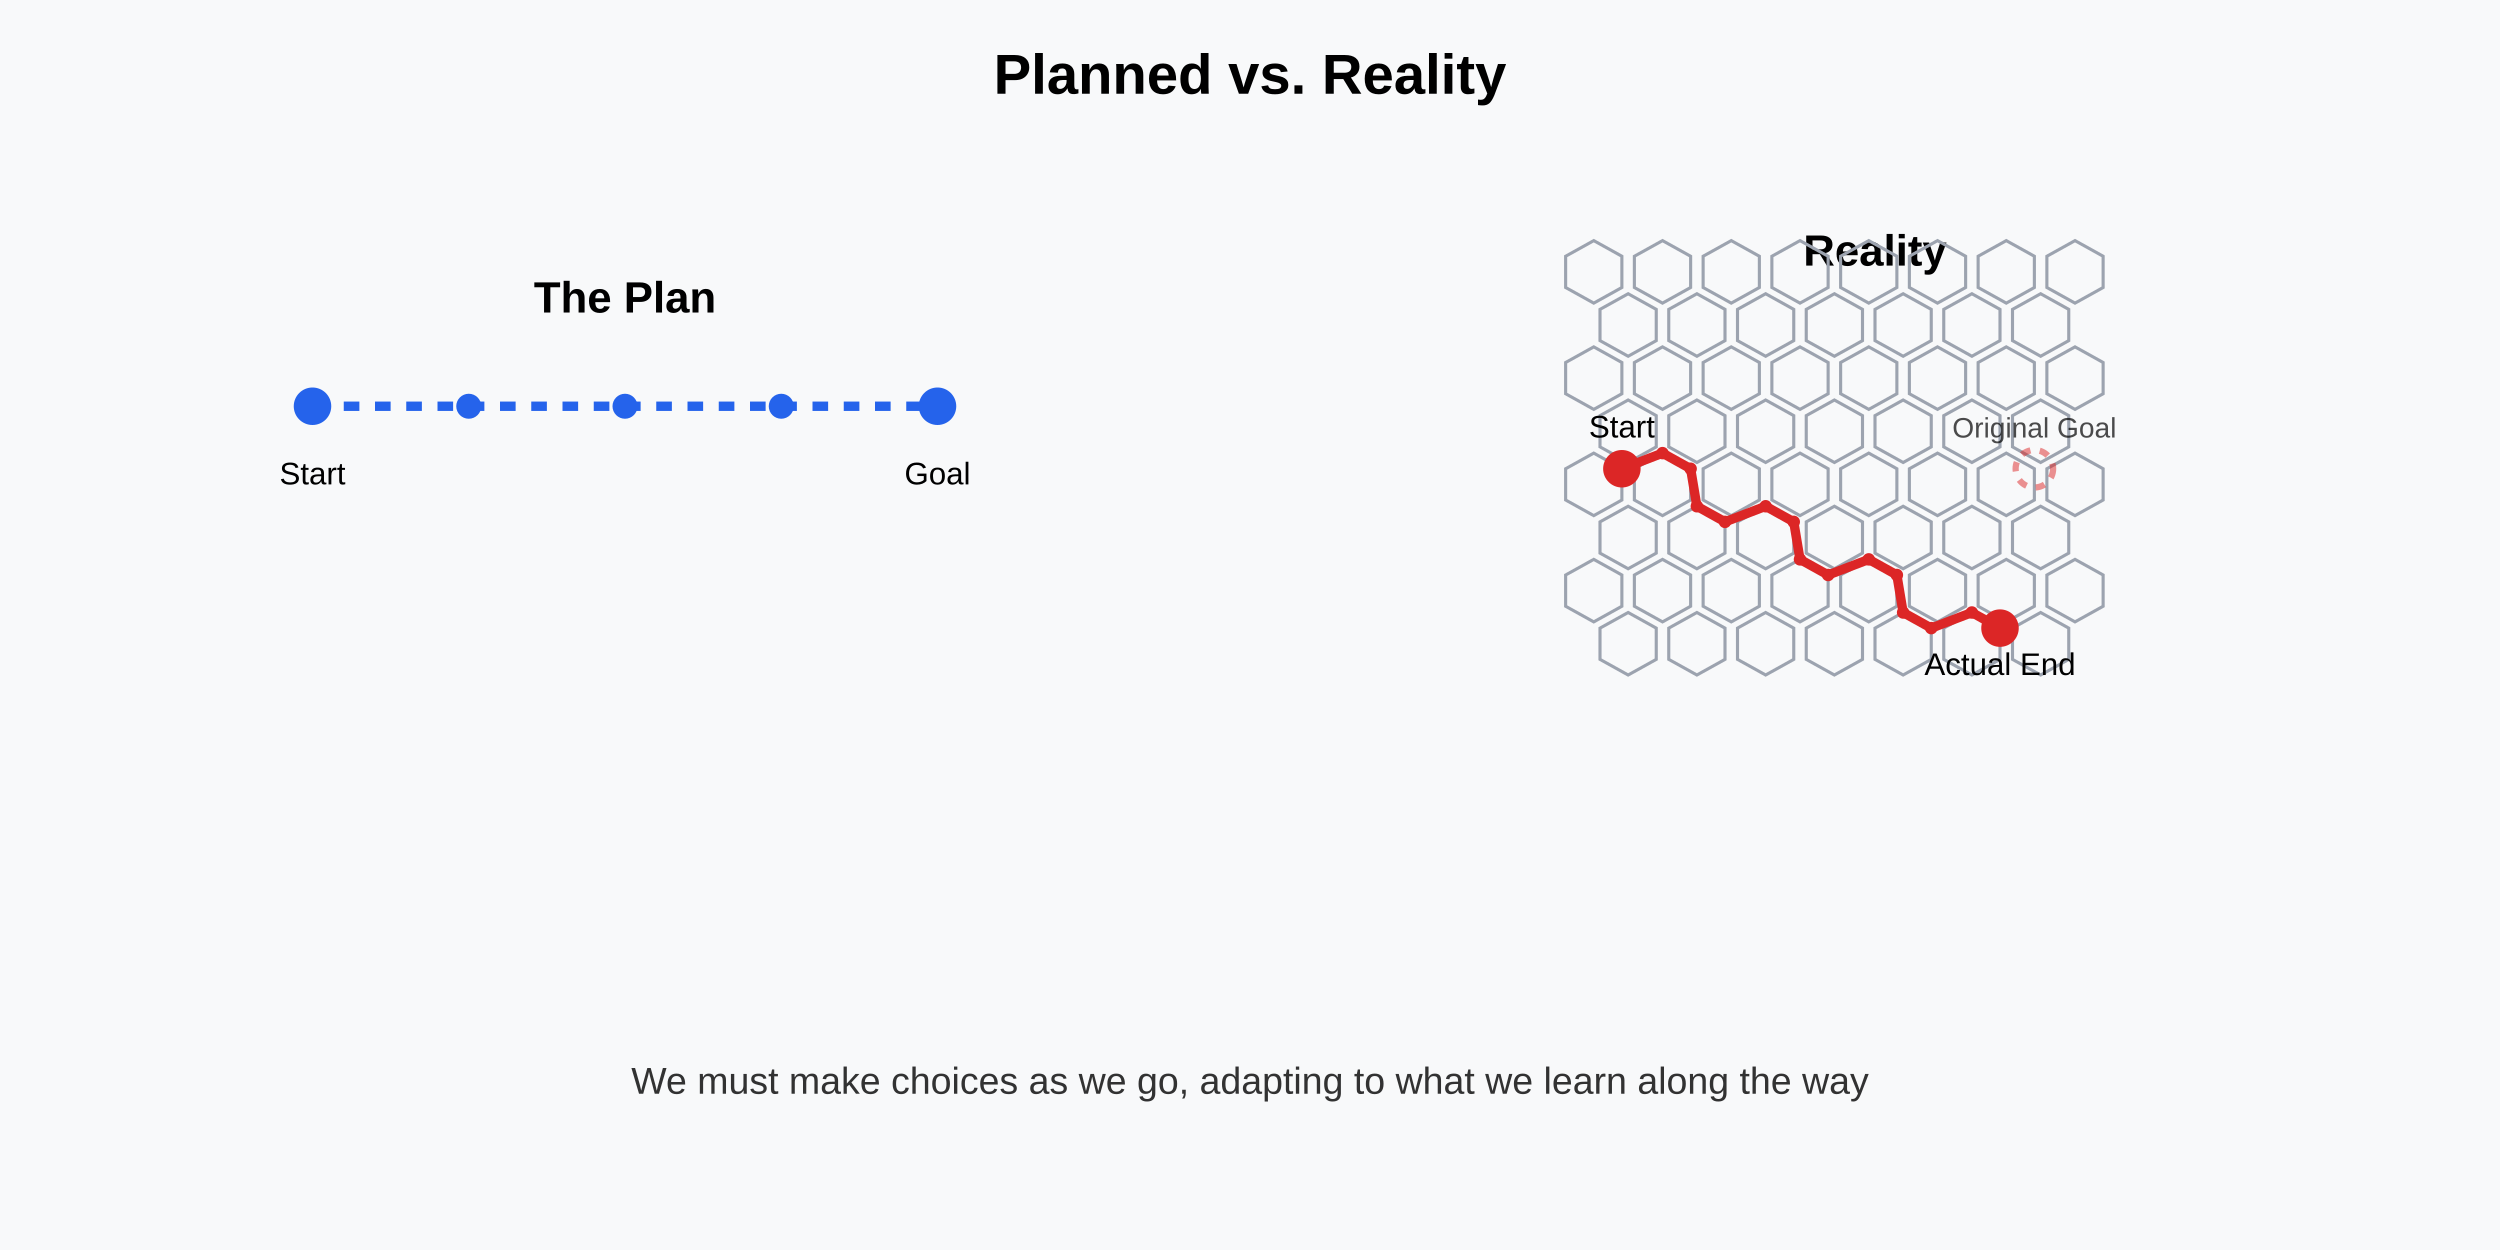
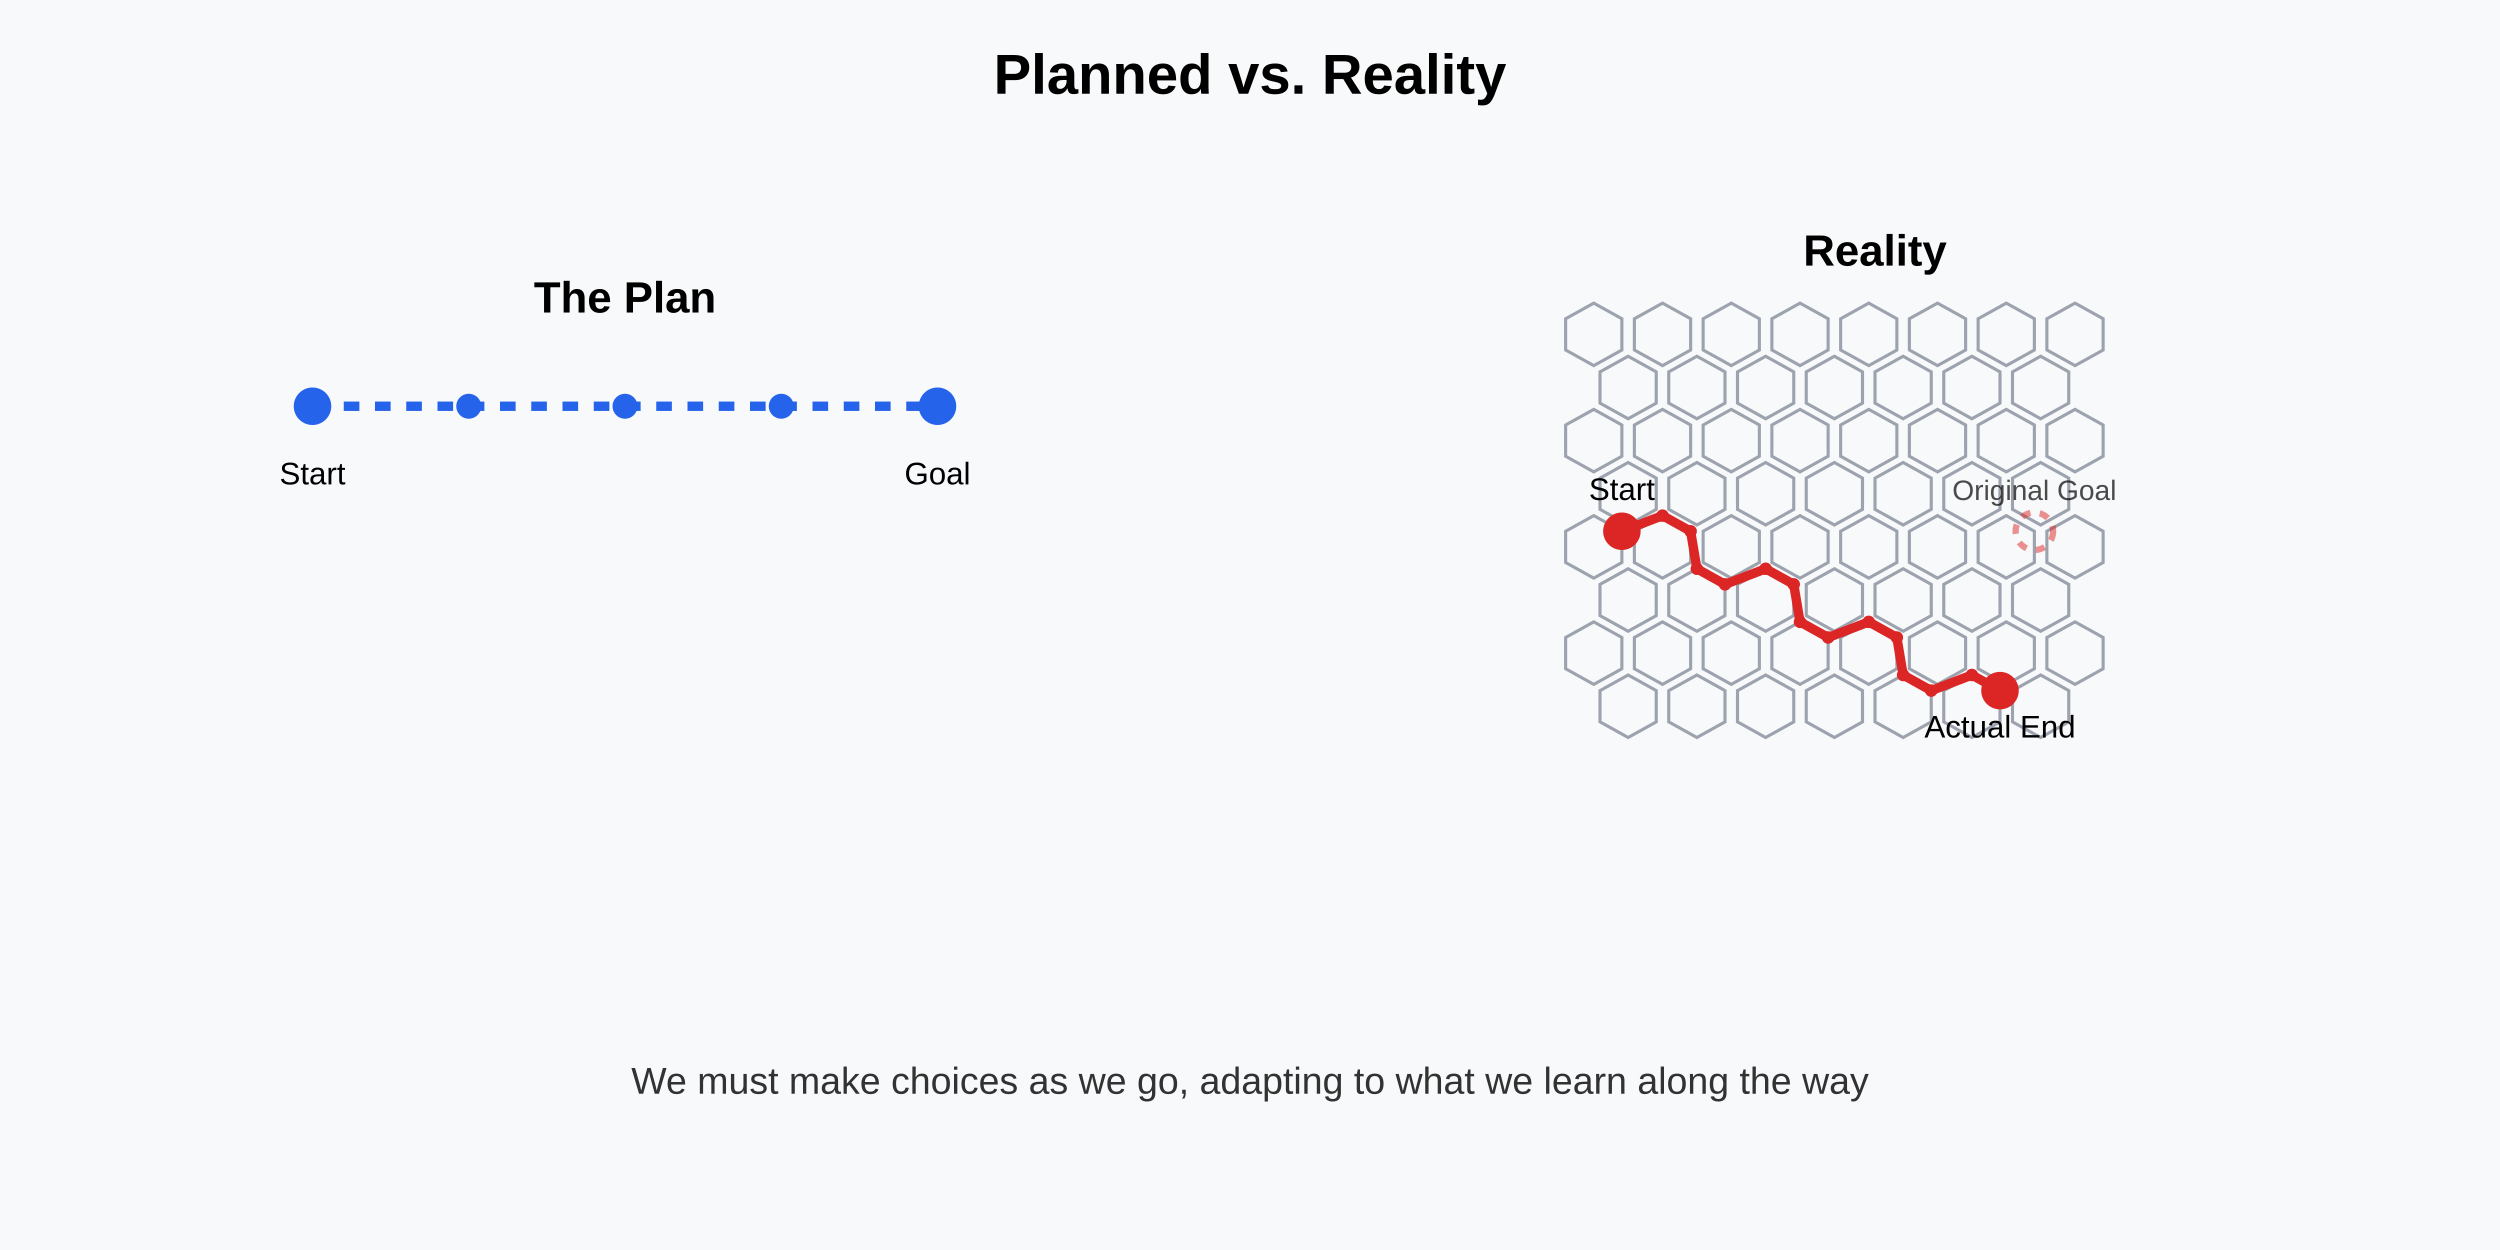
<svg xmlns="http://www.w3.org/2000/svg" width="800" height="400">
  <rect width="800" height="400" fill="#f8f9fa" />
  <text x="400" y="30" text-anchor="middle" font-family="Arial, sans-serif" font-size="18" font-weight="bold">
    Planned vs. Reality
  </text>
  <g transform="translate(50, 80)">
    <text x="150" y="20" text-anchor="middle" font-family="Arial, sans-serif" font-size="14" font-weight="bold">
      The Plan
    </text>
    <line x1="50" y1="50" x2="250" y2="50" stroke="#2563eb" stroke-width="3" stroke-dasharray="5,5" />
    <circle cx="50" cy="50" r="6" fill="#2563eb" />
    <circle cx="100" cy="50" r="4" fill="#2563eb" />
    <circle cx="150" cy="50" r="4" fill="#2563eb" />
    <circle cx="200" cy="50" r="4" fill="#2563eb" />
    <circle cx="250" cy="50" r="6" fill="#2563eb" />
    <text x="50" y="75" text-anchor="middle" font-family="Arial, sans-serif" font-size="10">Start</text>
    <text x="250" y="75" text-anchor="middle" font-family="Arial, sans-serif" font-size="10">Goal</text>
  </g>
  <g transform="translate(450, 110)">
    <text x="150" y="-25" text-anchor="middle" font-family="Arial, sans-serif" font-size="14" font-weight="bold">
      Reality
    </text>
-     <polygon points="60,-33 69,-28 69,-18 60,-13 51,-18 51,-28" fill="none" stroke="#9ca3af" stroke-width="1" />
-     <polygon points="82,-33 91,-28 91,-18 82,-13 73,-18 73,-28" fill="none" stroke="#9ca3af" stroke-width="1" />
-     <polygon points="104,-33 113,-28 113,-18 104,-13 95,-18 95,-28" fill="none" stroke="#9ca3af" stroke-width="1" />
-     <polygon points="126,-33 135,-28 135,-18 126,-13 117,-18 117,-28" fill="none" stroke="#9ca3af" stroke-width="1" />
-     <polygon points="148,-33 157,-28 157,-18 148,-13 139,-18 139,-28" fill="none" stroke="#9ca3af" stroke-width="1" />
-     <polygon points="170,-33 179,-28 179,-18 170,-13 161,-18 161,-28" fill="none" stroke="#9ca3af" stroke-width="1" />
-     <polygon points="192,-33 201,-28 201,-18 192,-13 183,-18 183,-28" fill="none" stroke="#9ca3af" stroke-width="1" />
-     <polygon points="214,-33 223,-28 223,-18 214,-13 205,-18 205,-28" fill="none" stroke="#9ca3af" stroke-width="1" />
-     <polygon points="71,-16 80,-11 80,-1 71,4 62,-1 62,-11" fill="none" stroke="#9ca3af" stroke-width="1" />
-     <polygon points="93,-16 102,-11 102,-1 93,4 84,-1 84,-11" fill="none" stroke="#9ca3af" stroke-width="1" />
-     <polygon points="115,-16 124,-11 124,-1 115,4 106,-1 106,-11" fill="none" stroke="#9ca3af" stroke-width="1" />
-     <polygon points="137,-16 146,-11 146,-1 137,4 128,-1 128,-11" fill="none" stroke="#9ca3af" stroke-width="1" />
-     <polygon points="159,-16 168,-11 168,-1 159,4 150,-1 150,-11" fill="none" stroke="#9ca3af" stroke-width="1" />
-     <polygon points="181,-16 190,-11 190,-1 181,4 172,-1 172,-11" fill="none" stroke="#9ca3af" stroke-width="1" />
-     <polygon points="203,-16 212,-11 212,-1 203,4 194,-1 194,-11" fill="none" stroke="#9ca3af" stroke-width="1" />
-     <polygon points="60,1 69,6 69,16 60,21 51,16 51,6" fill="none" stroke="#9ca3af" stroke-width="1" />
-     <polygon points="82,1 91,6 91,16 82,21 73,16 73,6" fill="none" stroke="#9ca3af" stroke-width="1" />
-     <polygon points="104,1 113,6 113,16 104,21 95,16 95,6" fill="none" stroke="#9ca3af" stroke-width="1" />
-     <polygon points="126,1 135,6 135,16 126,21 117,16 117,6" fill="none" stroke="#9ca3af" stroke-width="1" />
-     <polygon points="148,1 157,6 157,16 148,21 139,16 139,6" fill="none" stroke="#9ca3af" stroke-width="1" />
-     <polygon points="170,1 179,6 179,16 170,21 161,16 161,6" fill="none" stroke="#9ca3af" stroke-width="1" />
-     <polygon points="192,1 201,6 201,16 192,21 183,16 183,6" fill="none" stroke="#9ca3af" stroke-width="1" />
-     <polygon points="214,1 223,6 223,16 214,21 205,16 205,6" fill="none" stroke="#9ca3af" stroke-width="1" />
-     <polygon points="71,18 80,23 80,33 71,38 62,33 62,23" fill="none" stroke="#9ca3af" stroke-width="1" />
-     <polygon points="93,18 102,23 102,33 93,38 84,33 84,23" fill="none" stroke="#9ca3af" stroke-width="1" />
-     <polygon points="115,18 124,23 124,33 115,38 106,33 106,23" fill="none" stroke="#9ca3af" stroke-width="1" />
-     <polygon points="137,18 146,23 146,33 137,38 128,33 128,23" fill="none" stroke="#9ca3af" stroke-width="1" />
-     <polygon points="159,18 168,23 168,33 159,38 150,33 150,23" fill="none" stroke="#9ca3af" stroke-width="1" />
-     <polygon points="181,18 190,23 190,33 181,38 172,33 172,23" fill="none" stroke="#9ca3af" stroke-width="1" />
-     <polygon points="203,18 212,23 212,33 203,38 194,33 194,23" fill="none" stroke="#9ca3af" stroke-width="1" />
-     <polygon points="60,35 69,40 69,50 60,55 51,50 51,40" fill="none" stroke="#9ca3af" stroke-width="1" />
-     <polygon points="82,35 91,40 91,50 82,55 73,50 73,40" fill="none" stroke="#9ca3af" stroke-width="1" />
-     <polygon points="104,35 113,40 113,50 104,55 95,50 95,40" fill="none" stroke="#9ca3af" stroke-width="1" />
-     <polygon points="126,35 135,40 135,50 126,55 117,50 117,40" fill="none" stroke="#9ca3af" stroke-width="1" />
-     <polygon points="148,35 157,40 157,50 148,55 139,50 139,40" fill="none" stroke="#9ca3af" stroke-width="1" />
-     <polygon points="170,35 179,40 179,50 170,55 161,50 161,40" fill="none" stroke="#9ca3af" stroke-width="1" />
-     <polygon points="192,35 201,40 201,50 192,55 183,50 183,40" fill="none" stroke="#9ca3af" stroke-width="1" />
-     <polygon points="214,35 223,40 223,50 214,55 205,50 205,40" fill="none" stroke="#9ca3af" stroke-width="1" />
-     <polygon points="71,52 80,57 80,67 71,72 62,67 62,57" fill="none" stroke="#9ca3af" stroke-width="1" />
-     <polygon points="93,52 102,57 102,67 93,72 84,67 84,57" fill="none" stroke="#9ca3af" stroke-width="1" />
-     <polygon points="115,52 124,57 124,67 115,72 106,67 106,57" fill="none" stroke="#9ca3af" stroke-width="1" />
-     <polygon points="137,52 146,57 146,67 137,72 128,67 128,57" fill="none" stroke="#9ca3af" stroke-width="1" />
-     <polygon points="159,52 168,57 168,67 159,72 150,67 150,57" fill="none" stroke="#9ca3af" stroke-width="1" />
-     <polygon points="181,52 190,57 190,67 181,72 172,67 172,57" fill="none" stroke="#9ca3af" stroke-width="1" />
-     <polygon points="203,52 212,57 212,67 203,72 194,67 194,57" fill="none" stroke="#9ca3af" stroke-width="1" />
-     <polygon points="60,69 69,74 69,84 60,89 51,84 51,74" fill="none" stroke="#9ca3af" stroke-width="1" />
-     <polygon points="82,69 91,74 91,84 82,89 73,84 73,74" fill="none" stroke="#9ca3af" stroke-width="1" />
-     <polygon points="104,69 113,74 113,84 104,89 95,84 95,74" fill="none" stroke="#9ca3af" stroke-width="1" />
-     <polygon points="126,69 135,74 135,84 126,89 117,84 117,74" fill="none" stroke="#9ca3af" stroke-width="1" />
-     <polygon points="148,69 157,74 157,84 148,89 139,84 139,74" fill="none" stroke="#9ca3af" stroke-width="1" />
-     <polygon points="170,69 179,74 179,84 170,89 161,84 161,74" fill="none" stroke="#9ca3af" stroke-width="1" />
-     <polygon points="192,69 201,74 201,84 192,89 183,84 183,74" fill="none" stroke="#9ca3af" stroke-width="1" />
-     <polygon points="214,69 223,74 223,84 214,89 205,84 205,74" fill="none" stroke="#9ca3af" stroke-width="1" />
-     <polygon points="71,86 80,91 80,101 71,106 62,101 62,91" fill="none" stroke="#9ca3af" stroke-width="1" />
-     <polygon points="93,86 102,91 102,101 93,106 84,101 84,91" fill="none" stroke="#9ca3af" stroke-width="1" />
-     <polygon points="115,86 124,91 124,101 115,106 106,101 106,91" fill="none" stroke="#9ca3af" stroke-width="1" />
-     <polygon points="137,86 146,91 146,101 137,106 128,101 128,91" fill="none" stroke="#9ca3af" stroke-width="1" />
-     <polygon points="159,86 168,91 168,101 159,106 150,101 150,91" fill="none" stroke="#9ca3af" stroke-width="1" />
-     <polygon points="181,86 190,91 190,101 181,106 172,101 172,91" fill="none" stroke="#9ca3af" stroke-width="1" />
-     <polygon points="203,86 212,91 212,101 203,106 194,101 194,91" fill="none" stroke="#9ca3af" stroke-width="1" />
-     <path d="M 69,40 L 82,35 L 91,40 L 93,52 L 102,57 L 115,52 L 124,57 L 126,69 L 135,74 L 148,69 L 157,74 L 159,86 L 168,91 L 181,86 L 190,91" fill="none" stroke="#dc2626" stroke-width="3" />
-     <circle cx="69" cy="40" r="6" fill="#dc2626" />
-     <circle cx="82" cy="35" r="2" fill="#dc2626" />
-     <circle cx="91" cy="40" r="2" fill="#dc2626" />
-     <circle cx="93" cy="52" r="2" fill="#dc2626" />
-     <circle cx="102" cy="57" r="2" fill="#dc2626" />
-     <circle cx="115" cy="52" r="2" fill="#dc2626" />
-     <circle cx="124" cy="57" r="2" fill="#dc2626" />
-     <circle cx="126" cy="69" r="2" fill="#dc2626" />
-     <circle cx="135" cy="74" r="2" fill="#dc2626" />
-     <circle cx="148" cy="69" r="2" fill="#dc2626" />
-     <circle cx="157" cy="74" r="2" fill="#dc2626" />
-     <circle cx="159" cy="86" r="2" fill="#dc2626" />
-     <circle cx="168" cy="91" r="2" fill="#dc2626" />
-     <circle cx="181" cy="86" r="2" fill="#dc2626" />
-     <circle cx="190" cy="91" r="6" fill="#dc2626" />
-     <circle cx="201" cy="40" r="6" fill="none" stroke="#dc2626" stroke-width="2" stroke-dasharray="3,3" opacity="0.5" />
-     <text x="201" y="30" text-anchor="middle" font-family="Arial, sans-serif" font-size="9" opacity="0.7">Original Goal</text>
-     <text x="69" y="30" text-anchor="middle" font-family="Arial, sans-serif" font-size="10">Start</text>
-     <text x="190" y="106" text-anchor="middle" font-family="Arial, sans-serif" font-size="10">Actual End</text>
+     <polygon points="60,-13 69,-8 69,2 60,7 51,2 51,-8" fill="none" stroke="#9ca3af" stroke-width="1" />
+     <polygon points="82,-13 91,-8 91,2 82,7 73,2 73,-8" fill="none" stroke="#9ca3af" stroke-width="1" />
+     <polygon points="104,-13 113,-8 113,2 104,7 95,2 95,-8" fill="none" stroke="#9ca3af" stroke-width="1" />
+     <polygon points="126,-13 135,-8 135,2 126,7 117,2 117,-8" fill="none" stroke="#9ca3af" stroke-width="1" />
+     <polygon points="148,-13 157,-8 157,2 148,7 139,2 139,-8" fill="none" stroke="#9ca3af" stroke-width="1" />
+     <polygon points="170,-13 179,-8 179,2 170,7 161,2 161,-8" fill="none" stroke="#9ca3af" stroke-width="1" />
+     <polygon points="192,-13 201,-8 201,2 192,7 183,2 183,-8" fill="none" stroke="#9ca3af" stroke-width="1" />
+     <polygon points="214,-13 223,-8 223,2 214,7 205,2 205,-8" fill="none" stroke="#9ca3af" stroke-width="1" />
+     <polygon points="71,4 80,9 80,19 71,24 62,19 62,9" fill="none" stroke="#9ca3af" stroke-width="1" />
+     <polygon points="93,4 102,9 102,19 93,24 84,19 84,9" fill="none" stroke="#9ca3af" stroke-width="1" />
+     <polygon points="115,4 124,9 124,19 115,24 106,19 106,9" fill="none" stroke="#9ca3af" stroke-width="1" />
+     <polygon points="137,4 146,9 146,19 137,24 128,19 128,9" fill="none" stroke="#9ca3af" stroke-width="1" />
+     <polygon points="159,4 168,9 168,19 159,24 150,19 150,9" fill="none" stroke="#9ca3af" stroke-width="1" />
+     <polygon points="181,4 190,9 190,19 181,24 172,19 172,9" fill="none" stroke="#9ca3af" stroke-width="1" />
+     <polygon points="203,4 212,9 212,19 203,24 194,19 194,9" fill="none" stroke="#9ca3af" stroke-width="1" />
+     <polygon points="60,21 69,26 69,36 60,41 51,36 51,26" fill="none" stroke="#9ca3af" stroke-width="1" />
+     <polygon points="82,21 91,26 91,36 82,41 73,36 73,26" fill="none" stroke="#9ca3af" stroke-width="1" />
+     <polygon points="104,21 113,26 113,36 104,41 95,36 95,26" fill="none" stroke="#9ca3af" stroke-width="1" />
+     <polygon points="126,21 135,26 135,36 126,41 117,36 117,26" fill="none" stroke="#9ca3af" stroke-width="1" />
+     <polygon points="148,21 157,26 157,36 148,41 139,36 139,26" fill="none" stroke="#9ca3af" stroke-width="1" />
+     <polygon points="170,21 179,26 179,36 170,41 161,36 161,26" fill="none" stroke="#9ca3af" stroke-width="1" />
+     <polygon points="192,21 201,26 201,36 192,41 183,36 183,26" fill="none" stroke="#9ca3af" stroke-width="1" />
+     <polygon points="214,21 223,26 223,36 214,41 205,36 205,26" fill="none" stroke="#9ca3af" stroke-width="1" />
+     <polygon points="71,38 80,43 80,53 71,58 62,53 62,43" fill="none" stroke="#9ca3af" stroke-width="1" />
+     <polygon points="93,38 102,43 102,53 93,58 84,53 84,43" fill="none" stroke="#9ca3af" stroke-width="1" />
+     <polygon points="115,38 124,43 124,53 115,58 106,53 106,43" fill="none" stroke="#9ca3af" stroke-width="1" />
+     <polygon points="137,38 146,43 146,53 137,58 128,53 128,43" fill="none" stroke="#9ca3af" stroke-width="1" />
+     <polygon points="159,38 168,43 168,53 159,58 150,53 150,43" fill="none" stroke="#9ca3af" stroke-width="1" />
+     <polygon points="181,38 190,43 190,53 181,58 172,53 172,43" fill="none" stroke="#9ca3af" stroke-width="1" />
+     <polygon points="203,38 212,43 212,53 203,58 194,53 194,43" fill="none" stroke="#9ca3af" stroke-width="1" />
+     <polygon points="60,55 69,60 69,70 60,75 51,70 51,60" fill="none" stroke="#9ca3af" stroke-width="1" />
+     <polygon points="82,55 91,60 91,70 82,75 73,70 73,60" fill="none" stroke="#9ca3af" stroke-width="1" />
+     <polygon points="104,55 113,60 113,70 104,75 95,70 95,60" fill="none" stroke="#9ca3af" stroke-width="1" />
+     <polygon points="126,55 135,60 135,70 126,75 117,70 117,60" fill="none" stroke="#9ca3af" stroke-width="1" />
+     <polygon points="148,55 157,60 157,70 148,75 139,70 139,60" fill="none" stroke="#9ca3af" stroke-width="1" />
+     <polygon points="170,55 179,60 179,70 170,75 161,70 161,60" fill="none" stroke="#9ca3af" stroke-width="1" />
+     <polygon points="192,55 201,60 201,70 192,75 183,70 183,60" fill="none" stroke="#9ca3af" stroke-width="1" />
+     <polygon points="214,55 223,60 223,70 214,75 205,70 205,60" fill="none" stroke="#9ca3af" stroke-width="1" />
+     <polygon points="71,72 80,77 80,87 71,92 62,87 62,77" fill="none" stroke="#9ca3af" stroke-width="1" />
+     <polygon points="93,72 102,77 102,87 93,92 84,87 84,77" fill="none" stroke="#9ca3af" stroke-width="1" />
+     <polygon points="115,72 124,77 124,87 115,92 106,87 106,77" fill="none" stroke="#9ca3af" stroke-width="1" />
+     <polygon points="137,72 146,77 146,87 137,92 128,87 128,77" fill="none" stroke="#9ca3af" stroke-width="1" />
+     <polygon points="159,72 168,77 168,87 159,92 150,87 150,77" fill="none" stroke="#9ca3af" stroke-width="1" />
+     <polygon points="181,72 190,77 190,87 181,92 172,87 172,77" fill="none" stroke="#9ca3af" stroke-width="1" />
+     <polygon points="203,72 212,77 212,87 203,92 194,87 194,77" fill="none" stroke="#9ca3af" stroke-width="1" />
+     <polygon points="60,89 69,94 69,104 60,109 51,104 51,94" fill="none" stroke="#9ca3af" stroke-width="1" />
+     <polygon points="82,89 91,94 91,104 82,109 73,104 73,94" fill="none" stroke="#9ca3af" stroke-width="1" />
+     <polygon points="104,89 113,94 113,104 104,109 95,104 95,94" fill="none" stroke="#9ca3af" stroke-width="1" />
+     <polygon points="126,89 135,94 135,104 126,109 117,104 117,94" fill="none" stroke="#9ca3af" stroke-width="1" />
+     <polygon points="148,89 157,94 157,104 148,109 139,104 139,94" fill="none" stroke="#9ca3af" stroke-width="1" />
+     <polygon points="170,89 179,94 179,104 170,109 161,104 161,94" fill="none" stroke="#9ca3af" stroke-width="1" />
+     <polygon points="192,89 201,94 201,104 192,109 183,104 183,94" fill="none" stroke="#9ca3af" stroke-width="1" />
+     <polygon points="214,89 223,94 223,104 214,109 205,104 205,94" fill="none" stroke="#9ca3af" stroke-width="1" />
+     <polygon points="71,106 80,111 80,121 71,126 62,121 62,111" fill="none" stroke="#9ca3af" stroke-width="1" />
+     <polygon points="93,106 102,111 102,121 93,126 84,121 84,111" fill="none" stroke="#9ca3af" stroke-width="1" />
+     <polygon points="115,106 124,111 124,121 115,126 106,121 106,111" fill="none" stroke="#9ca3af" stroke-width="1" />
+     <polygon points="137,106 146,111 146,121 137,126 128,121 128,111" fill="none" stroke="#9ca3af" stroke-width="1" />
+     <polygon points="159,106 168,111 168,121 159,126 150,121 150,111" fill="none" stroke="#9ca3af" stroke-width="1" />
+     <polygon points="181,106 190,111 190,121 181,126 172,121 172,111" fill="none" stroke="#9ca3af" stroke-width="1" />
+     <polygon points="203,106 212,111 212,121 203,126 194,121 194,111" fill="none" stroke="#9ca3af" stroke-width="1" />
+     <path d="M 69,60 L 82,55 L 91,60 L 93,72 L 102,77 L 115,72 L 124,77 L 126,89 L 135,94 L 148,89 L 157,94 L 159,106 L 168,111 L 181,106 L 190,111" fill="none" stroke="#dc2626" stroke-width="3" />
+     <circle cx="69" cy="60" r="6" fill="#dc2626" />
+     <circle cx="82" cy="55" r="2" fill="#dc2626" />
+     <circle cx="91" cy="60" r="2" fill="#dc2626" />
+     <circle cx="93" cy="72" r="2" fill="#dc2626" />
+     <circle cx="102" cy="77" r="2" fill="#dc2626" />
+     <circle cx="115" cy="72" r="2" fill="#dc2626" />
+     <circle cx="124" cy="77" r="2" fill="#dc2626" />
+     <circle cx="126" cy="89" r="2" fill="#dc2626" />
+     <circle cx="135" cy="94" r="2" fill="#dc2626" />
+     <circle cx="148" cy="89" r="2" fill="#dc2626" />
+     <circle cx="157" cy="94" r="2" fill="#dc2626" />
+     <circle cx="159" cy="106" r="2" fill="#dc2626" />
+     <circle cx="168" cy="111" r="2" fill="#dc2626" />
+     <circle cx="181" cy="106" r="2" fill="#dc2626" />
+     <circle cx="190" cy="111" r="6" fill="#dc2626" />
+     <circle cx="201" cy="60" r="6" fill="none" stroke="#dc2626" stroke-width="2" stroke-dasharray="3,3" opacity="0.5" />
+     <text x="201" y="50" text-anchor="middle" font-family="Arial, sans-serif" font-size="9" opacity="0.7">Original Goal</text>
+     <text x="69" y="50" text-anchor="middle" font-family="Arial, sans-serif" font-size="10">Start</text>
+     <text x="190" y="126" text-anchor="middle" font-family="Arial, sans-serif" font-size="10">Actual End</text>
  </g>
  <text x="400" y="350" text-anchor="middle" font-family="Arial, sans-serif" font-size="12" opacity="0.8">
    We must make choices as we go, adapting to what we learn along the way
  </text>
</svg>
